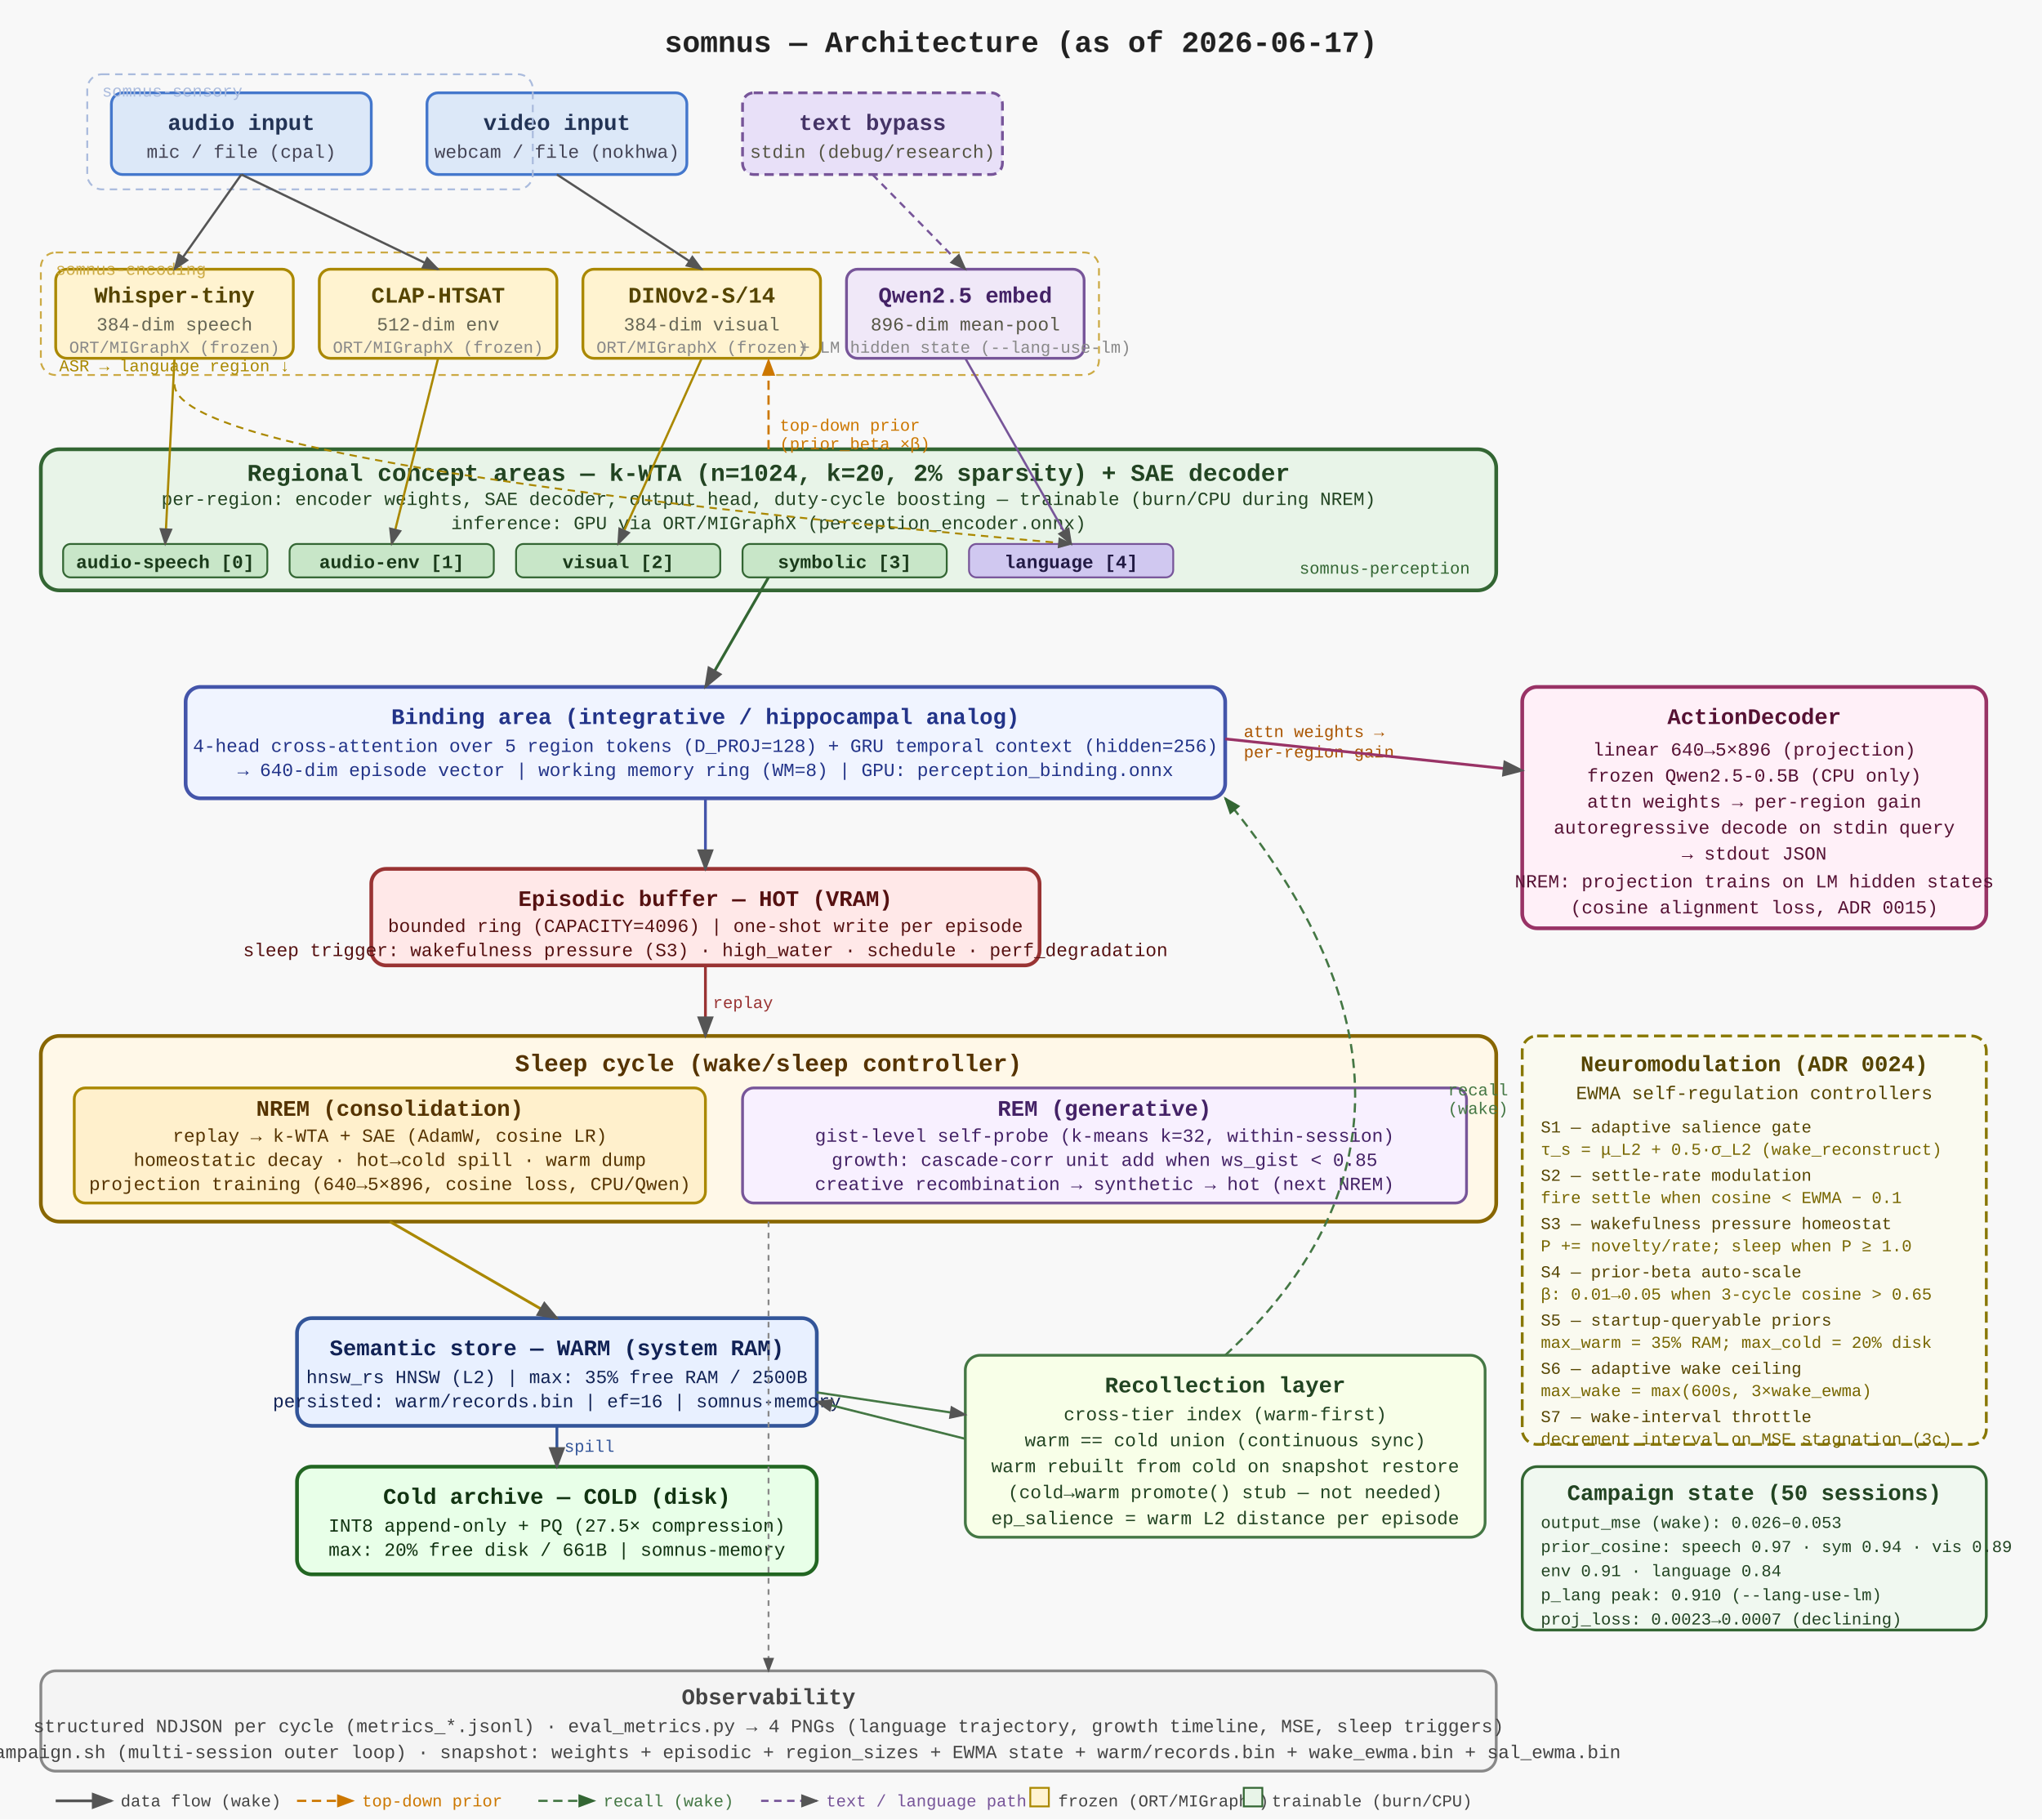
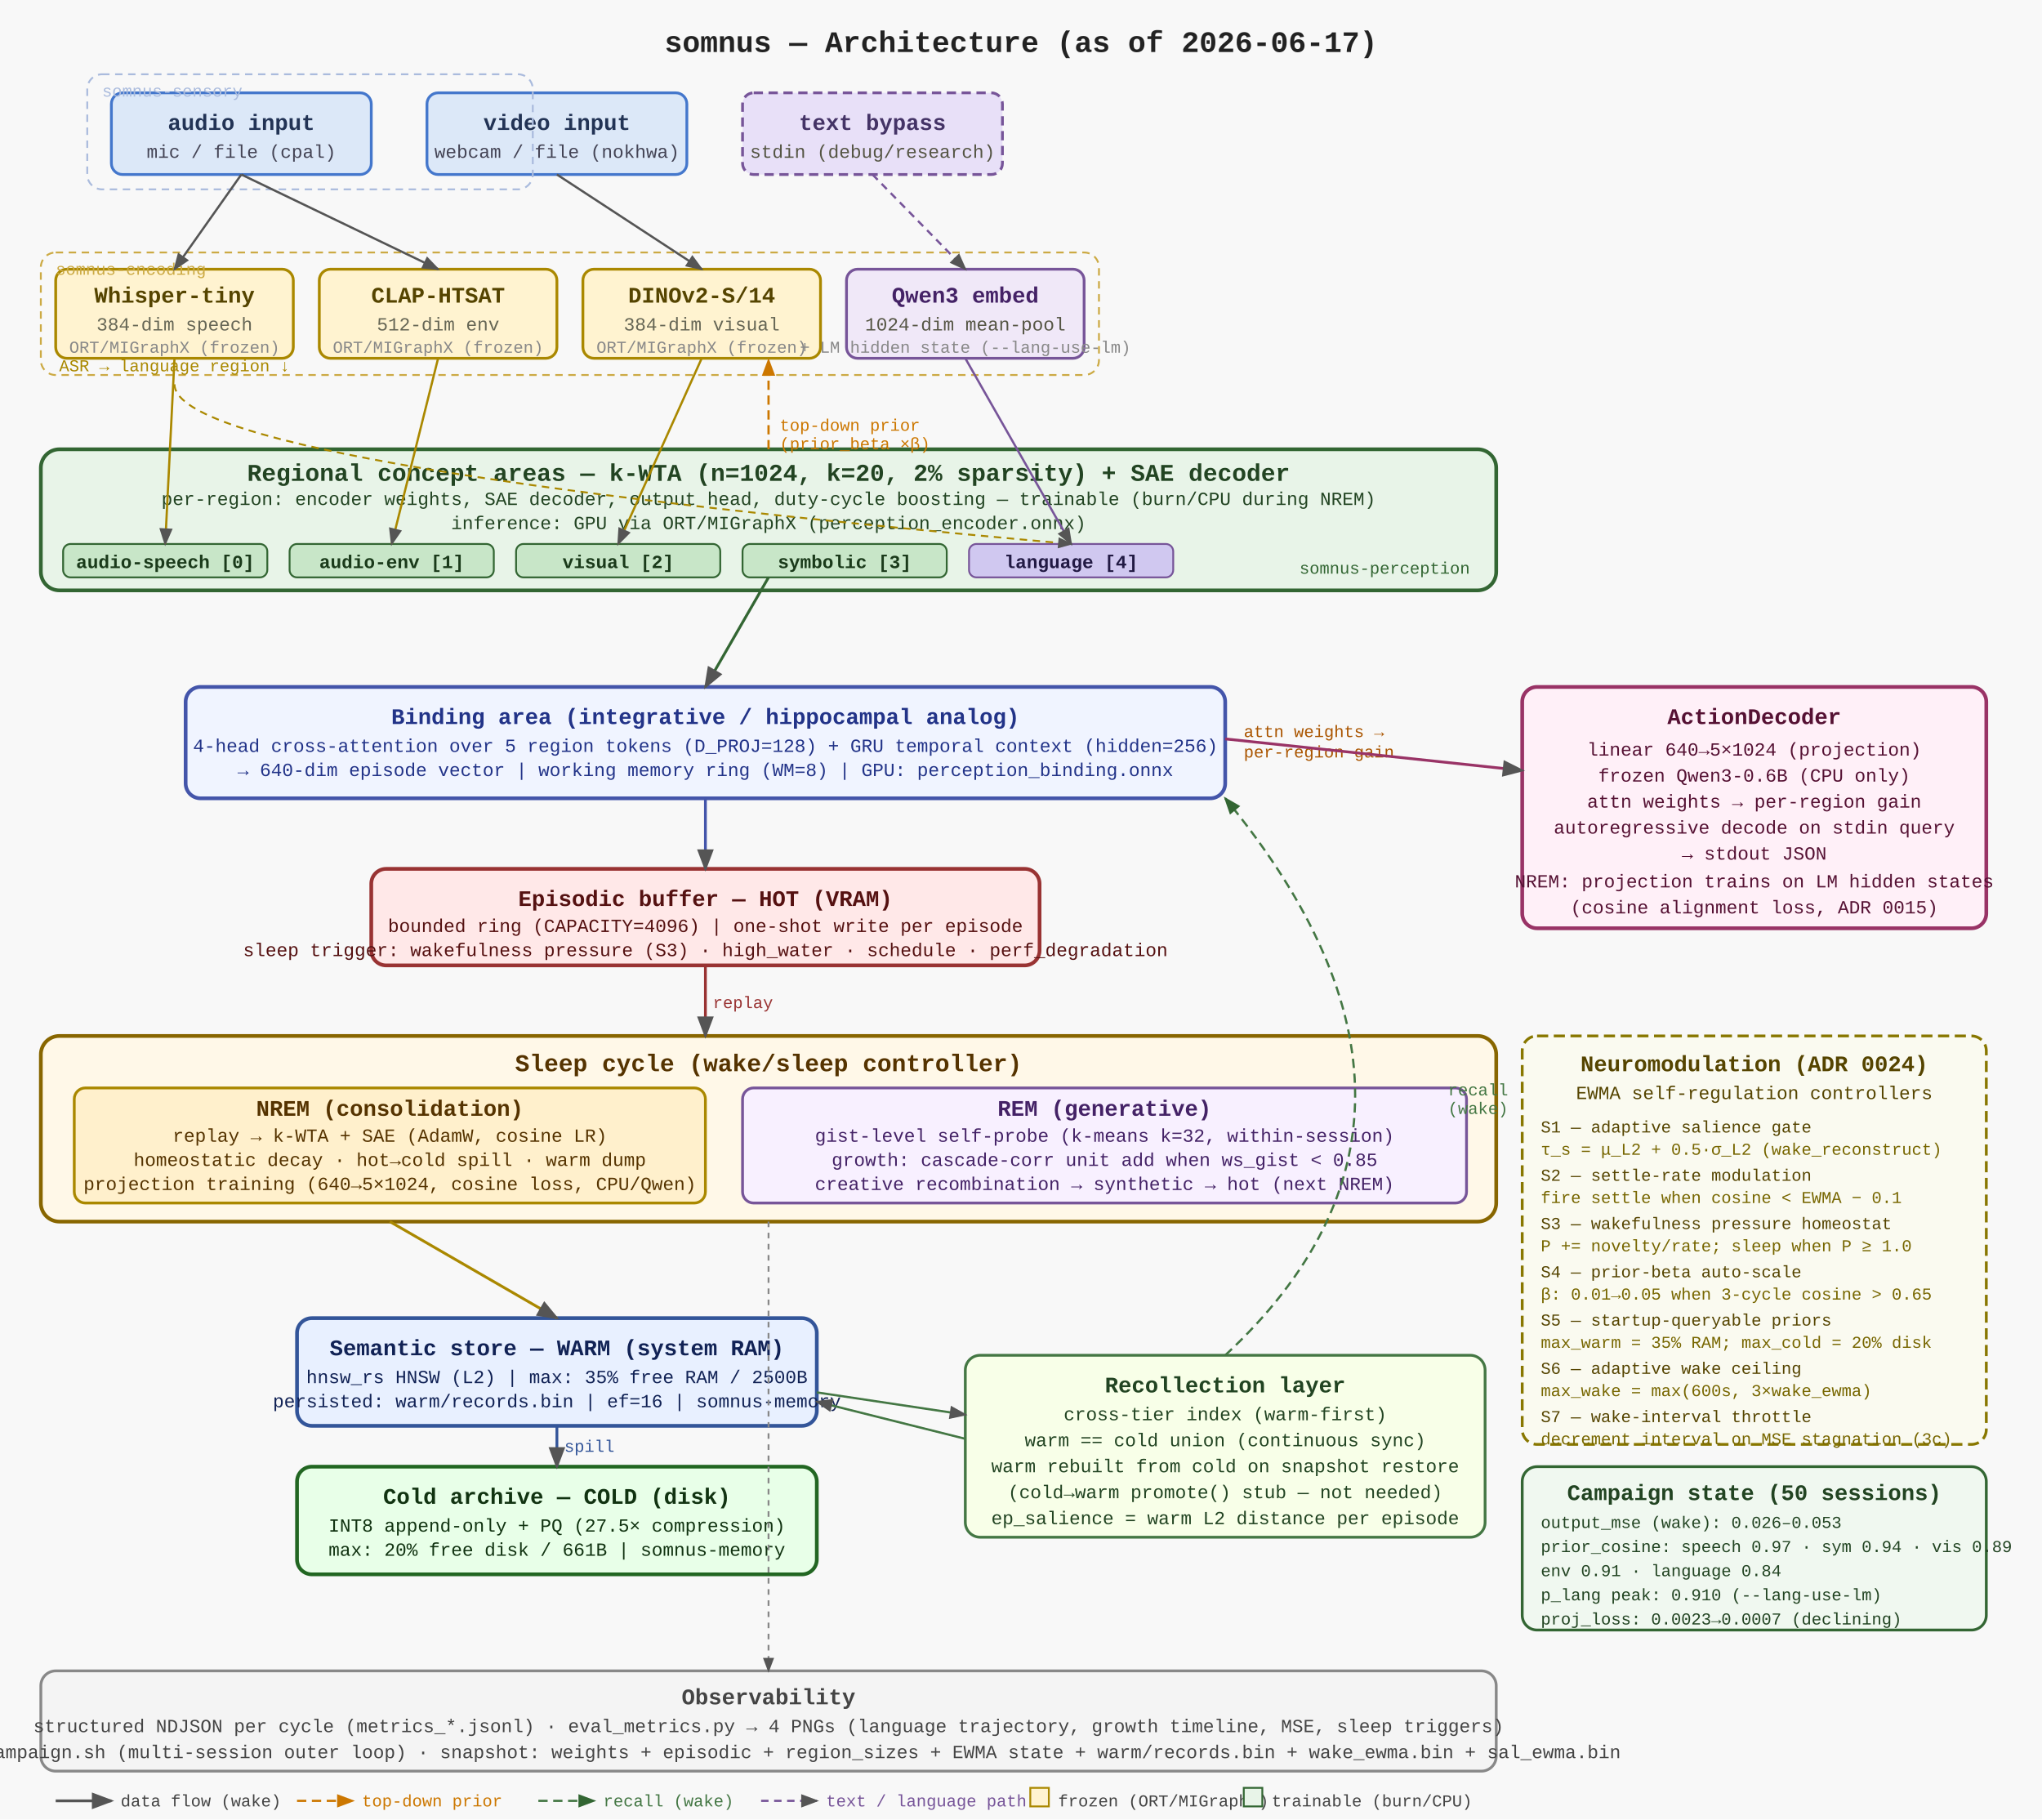
<svg xmlns="http://www.w3.org/2000/svg" viewBox="0 0 1100 980" font-family="monospace, 'Courier New'" font-size="12">
  <defs>
    <marker id="arrow" markerWidth="8" markerHeight="6" refX="7" refY="3" orient="auto">
      <polygon points="0 0, 8 3, 0 6" fill="#555" />
    </marker>
    <marker id="arrow-blue" markerWidth="8" markerHeight="6" refX="7" refY="3" orient="auto">
      <polygon points="0 0, 8 3, 0 6" fill="#4477cc" />
    </marker>
    <marker id="arrow-orange" markerWidth="8" markerHeight="6" refX="7" refY="3" orient="auto">
      <polygon points="0 0, 8 3, 0 6" fill="#cc7700" />
    </marker>
    <marker id="arrow-green" markerWidth="8" markerHeight="6" refX="7" refY="3" orient="auto">
      <polygon points="0 0, 8 3, 0 6" fill="#336633" />
    </marker>
  </defs>
  <rect width="1100" height="980" fill="#f8f8f8" />
  <text x="550" y="28" text-anchor="middle" font-size="16" font-weight="bold" fill="#222">somnus — Architecture (as of 2026-06-17)</text>
  <rect x="60" y="50" width="140" height="44" rx="6" fill="#dce8f8" stroke="#4477cc" stroke-width="1.5" />
  <text x="130" y="70" text-anchor="middle" font-weight="bold" fill="#223355">audio input</text>
  <text x="130" y="85" text-anchor="middle" font-size="10" fill="#445">mic / file (cpal)</text>
  <rect x="230" y="50" width="140" height="44" rx="6" fill="#dce8f8" stroke="#4477cc" stroke-width="1.5" />
  <text x="300" y="70" text-anchor="middle" font-weight="bold" fill="#223355">video input</text>
  <text x="300" y="85" text-anchor="middle" font-size="10" fill="#445">webcam / file (nokhwa)</text>
  <rect x="400" y="50" width="140" height="44" rx="6" fill="#e8e0f8" stroke="#775599" stroke-width="1.5" stroke-dasharray="5,3" />
  <text x="470" y="70" text-anchor="middle" font-weight="bold" fill="#443366">text bypass</text>
  <text x="470" y="85" text-anchor="middle" font-size="10" fill="#554">stdin (debug/research)</text>
  <rect x="47" y="40" width="240" height="62" rx="8" fill="none" stroke="#aabbdd" stroke-width="1" stroke-dasharray="4,3" />
  <text x="55" y="52" font-size="9" fill="#aabbdd">somnus-sensory</text>
  <rect x="30" y="145" width="128" height="48" rx="6" fill="#fff3d0" stroke="#aa8800" stroke-width="1.5" />
  <text x="94" y="163" text-anchor="middle" font-weight="bold" fill="#554400">Whisper-tiny</text>
  <text x="94" y="178" text-anchor="middle" font-size="10" fill="#665">384-dim speech</text>
  <text x="94" y="190" text-anchor="middle" font-size="9" fill="#888">ORT/MIGraphX (frozen)</text>
  <rect x="172" y="145" width="128" height="48" rx="6" fill="#fff3d0" stroke="#aa8800" stroke-width="1.5" />
  <text x="236" y="163" text-anchor="middle" font-weight="bold" fill="#554400">CLAP-HTSAT</text>
  <text x="236" y="178" text-anchor="middle" font-size="10" fill="#665">512-dim env</text>
  <text x="236" y="190" text-anchor="middle" font-size="9" fill="#888">ORT/MIGraphX (frozen)</text>
  <rect x="314" y="145" width="128" height="48" rx="6" fill="#fff3d0" stroke="#aa8800" stroke-width="1.5" />
  <text x="378" y="163" text-anchor="middle" font-weight="bold" fill="#554400">DINOv2-S/14</text>
  <text x="378" y="178" text-anchor="middle" font-size="10" fill="#665">384-dim visual</text>
  <text x="378" y="190" text-anchor="middle" font-size="9" fill="#888">ORT/MIGraphX (frozen)</text>
  <rect x="456" y="145" width="128" height="48" rx="6" fill="#f0e8f8" stroke="#775599" stroke-width="1.5" />
-   <text x="520" y="163" text-anchor="middle" font-weight="bold" fill="#442266">Qwen2.5 embed</text>
-   <text x="520" y="178" text-anchor="middle" font-size="10" fill="#554">896-dim mean-pool</text>
+   <text x="520" y="163" text-anchor="middle" font-weight="bold" fill="#442266">Qwen3 embed</text>
+   <text x="520" y="178" text-anchor="middle" font-size="10" fill="#554">1024-dim mean-pool</text>
  <text x="520" y="190" text-anchor="middle" font-size="9" fill="#888">+ LM hidden state (--lang-use-lm)</text>
  <rect x="22" y="136" width="570" height="66" rx="8" fill="none" stroke="#ccaa44" stroke-width="1" stroke-dasharray="4,3" />
  <text x="30" y="148" font-size="9" fill="#ccaa44">somnus-encoding</text>
  <line x1="130" y1="94" x2="94" y2="145" stroke="#555" stroke-width="1.2" marker-end="url(#arrow)" />
  <line x1="130" y1="94" x2="236" y2="145" stroke="#555" stroke-width="1.2" marker-end="url(#arrow)" />
  <line x1="300" y1="94" x2="378" y2="145" stroke="#555" stroke-width="1.2" marker-end="url(#arrow)" />
  <line x1="470" y1="94" x2="520" y2="145" stroke="#775599" stroke-width="1.2" stroke-dasharray="4,3" marker-end="url(#arrow)" />
  <text x="94" y="200" text-anchor="middle" font-size="9" fill="#aa8800">ASR → language region ↓</text>
  <rect x="22" y="242" width="784" height="76" rx="10" fill="#e8f4e8" stroke="#336633" stroke-width="2" />
  <text x="414" y="259" text-anchor="middle" font-weight="bold" font-size="13" fill="#224422">Regional concept areas — k-WTA (n=1024, k=20, 2% sparsity) + SAE decoder</text>
  <text x="414" y="272" text-anchor="middle" font-size="10" fill="#224422">per-region: encoder weights, SAE decoder, output head, duty-cycle boosting — trainable (burn/CPU during NREM)</text>
  <text x="414" y="285" text-anchor="middle" font-size="10" fill="#224422">inference: GPU via ORT/MIGraphX (perception_encoder.onnx)</text>
  <rect x="34" y="293" width="110" height="18" rx="4" fill="#c8e6c8" stroke="#336633" stroke-width="1" />
  <text x="89" y="306" text-anchor="middle" font-size="10" font-weight="bold" fill="#1a3a1a">audio-speech  [0]</text>
  <rect x="156" y="293" width="110" height="18" rx="4" fill="#c8e6c8" stroke="#336633" stroke-width="1" />
  <text x="211" y="306" text-anchor="middle" font-size="10" font-weight="bold" fill="#1a3a1a">audio-env  [1]</text>
  <rect x="278" y="293" width="110" height="18" rx="4" fill="#c8e6c8" stroke="#336633" stroke-width="1" />
  <text x="333" y="306" text-anchor="middle" font-size="10" font-weight="bold" fill="#1a3a1a">visual  [2]</text>
  <rect x="400" y="293" width="110" height="18" rx="4" fill="#c8e6c8" stroke="#336633" stroke-width="1" />
  <text x="455" y="306" text-anchor="middle" font-size="10" font-weight="bold" fill="#1a3a1a">symbolic  [3]</text>
  <rect x="522" y="293" width="110" height="18" rx="4" fill="#d0c8f0" stroke="#775599" stroke-width="1" />
  <text x="577" y="306" text-anchor="middle" font-size="10" font-weight="bold" fill="#221a44">language  [4]</text>
  <text x="700" y="309" font-size="9" fill="#336633">somnus-perception</text>
  <line x1="94" y1="193" x2="89" y2="293" stroke="#aa8800" stroke-width="1.2" marker-end="url(#arrow)" />
  <line x1="236" y1="193" x2="211" y2="293" stroke="#aa8800" stroke-width="1.2" marker-end="url(#arrow)" />
  <line x1="378" y1="193" x2="333" y2="293" stroke="#aa8800" stroke-width="1.2" marker-end="url(#arrow)" />
  <line x1="520" y1="193" x2="577" y2="293" stroke="#775599" stroke-width="1.2" marker-end="url(#arrow)" />
  <path d="M 94 207 Q 94 250 577 293" stroke="#aa8800" stroke-width="1" fill="none" stroke-dasharray="4,3" marker-end="url(#arrow)" />
  <path d="M 414 242 Q 414 220 414 194" stroke="#cc7700" stroke-width="1.2" fill="none" stroke-dasharray="5,3" marker-end="url(#arrow-orange)" />
  <text x="420" y="232" font-size="9" fill="#cc7700">top-down prior</text>
  <text x="420" y="242" font-size="9" fill="#cc7700">(prior_beta ×β)</text>
  <rect x="100" y="370" width="560" height="60" rx="8" fill="#f0f4ff" stroke="#4455aa" stroke-width="2" />
  <text x="380" y="390" text-anchor="middle" font-weight="bold" fill="#223388">Binding area (integrative / hippocampal analog)</text>
  <text x="380" y="405" text-anchor="middle" font-size="10" fill="#223388">4-head cross-attention over 5 region tokens (D_PROJ=128) + GRU temporal context (hidden=256)</text>
  <text x="380" y="418" text-anchor="middle" font-size="10" fill="#223388">→ 640-dim episode vector   |  working memory ring (WM=8)   |  GPU: perception_binding.onnx</text>
  <text x="670" y="397" font-size="9" fill="#aa5500">attn weights →</text>
  <text x="670" y="408" font-size="9" fill="#aa5500">per-region gain</text>
  <line x1="414" y1="311" x2="380" y2="370" stroke="#336633" stroke-width="1.5" marker-end="url(#arrow)" />
  <rect x="200" y="468" width="360" height="52" rx="8" fill="#ffe8e8" stroke="#993333" stroke-width="2" />
  <text x="380" y="488" text-anchor="middle" font-weight="bold" fill="#551111">Episodic buffer — HOT (VRAM)</text>
  <text x="380" y="502" text-anchor="middle" font-size="10" fill="#551111">bounded ring (CAPACITY=4096)  |  one-shot write per episode</text>
  <text x="380" y="515" text-anchor="middle" font-size="10" fill="#551111">sleep trigger: wakefulness pressure (S3) · high_water · schedule · perf_degradation</text>
  <line x1="380" y1="430" x2="380" y2="468" stroke="#4455aa" stroke-width="1.5" marker-end="url(#arrow)" />
  <rect x="22" y="558" width="784" height="100" rx="10" fill="#fff8e8" stroke="#886600" stroke-width="2" />
  <text x="414" y="577" text-anchor="middle" font-weight="bold" font-size="13" fill="#553300">Sleep cycle (wake/sleep controller)</text>
  <rect x="40" y="586" width="340" height="62" rx="6" fill="#fff0cc" stroke="#aa8800" stroke-width="1.5" />
  <text x="210" y="601" text-anchor="middle" font-weight="bold" fill="#553300">NREM (consolidation)</text>
  <text x="210" y="615" text-anchor="middle" font-size="10" fill="#553300">replay → k-WTA + SAE (AdamW, cosine LR)</text>
  <text x="210" y="628" text-anchor="middle" font-size="10" fill="#553300">homeostatic decay · hot→cold spill · warm dump</text>
-   <text x="210" y="641" text-anchor="middle" font-size="10" fill="#553300">projection training (640→5×896, cosine loss, CPU/Qwen)</text>
+   <text x="210" y="641" text-anchor="middle" font-size="10" fill="#553300">projection training (640→5×1024, cosine loss, CPU/Qwen)</text>
  <rect x="400" y="586" width="390" height="62" rx="6" fill="#f8f0ff" stroke="#775599" stroke-width="1.5" />
  <text x="595" y="601" text-anchor="middle" font-weight="bold" fill="#442266">REM (generative)</text>
  <text x="595" y="615" text-anchor="middle" font-size="10" fill="#442266">gist-level self-probe (k-means k=32, within-session)</text>
  <text x="595" y="628" text-anchor="middle" font-size="10" fill="#442266">growth: cascade-corr unit add when ws_gist &lt; 0.85</text>
  <text x="595" y="641" text-anchor="middle" font-size="10" fill="#442266">creative recombination → synthetic → hot (next NREM)</text>
  <line x1="380" y1="520" x2="380" y2="558" stroke="#993333" stroke-width="1.5" marker-end="url(#arrow)" />
  <text x="384" y="543" font-size="9" fill="#993333">replay</text>
  <rect x="160" y="710" width="280" height="58" rx="8" fill="#e8f0ff" stroke="#335599" stroke-width="2" />
  <text x="300" y="730" text-anchor="middle" font-weight="bold" fill="#112255">Semantic store — WARM (system RAM)</text>
  <text x="300" y="745" text-anchor="middle" font-size="10" fill="#112255">hnsw_rs HNSW (L2)  |  max: 35% free RAM / 2500B</text>
  <text x="300" y="758" text-anchor="middle" font-size="10" fill="#112255">persisted: warm/records.bin  |  ef=16  |  somnus-memory</text>
  <rect x="160" y="790" width="280" height="58" rx="8" fill="#e8ffe8" stroke="#226622" stroke-width="2" />
  <text x="300" y="810" text-anchor="middle" font-weight="bold" fill="#113311">Cold archive — COLD (disk)</text>
  <text x="300" y="825" text-anchor="middle" font-size="10" fill="#113311">INT8 append-only + PQ (27.5× compression)</text>
  <text x="300" y="838" text-anchor="middle" font-size="10" fill="#113311">max: 20% free disk / 661B  |  somnus-memory</text>
  <rect x="520" y="730" width="280" height="98" rx="8" fill="#f8ffe8" stroke="#447744" stroke-width="1.5" />
  <text x="660" y="750" text-anchor="middle" font-weight="bold" fill="#224422">Recollection layer</text>
  <text x="660" y="765" text-anchor="middle" font-size="10" fill="#224422">cross-tier index (warm-first)</text>
  <text x="660" y="779" text-anchor="middle" font-size="10" fill="#224422">warm == cold union (continuous sync)</text>
  <text x="660" y="793" text-anchor="middle" font-size="10" fill="#224422">warm rebuilt from cold on snapshot restore</text>
  <text x="660" y="807" text-anchor="middle" font-size="10" fill="#224422">(cold→warm promote() stub — not needed)</text>
  <text x="660" y="821" text-anchor="middle" font-size="10" fill="#224422">ep_salience = warm L2 distance per episode</text>
  <line x1="210" y1="658" x2="300" y2="710" stroke="#aa8800" stroke-width="1.5" marker-end="url(#arrow)" />
  <line x1="300" y1="768" x2="300" y2="790" stroke="#335599" stroke-width="1.5" marker-end="url(#arrow)" />
  <text x="304" y="782" font-size="9" fill="#335599">spill</text>
  <line x1="440" y1="750" x2="520" y2="762" stroke="#447744" stroke-width="1.2" marker-end="url(#arrow)" />
  <line x1="520" y1="775" x2="440" y2="755" stroke="#447744" stroke-width="1.2" marker-end="url(#arrow)" />
  <path d="M 660 730 Q 800 600 660 430" stroke="#447744" stroke-width="1.2" fill="none" stroke-dasharray="5,3" marker-end="url(#arrow-green)" />
  <text x="780" y="590" font-size="9" fill="#447744">recall</text>
  <text x="780" y="600" font-size="9" fill="#447744">(wake)</text>
  <rect x="820" y="370" width="250" height="130" rx="8" fill="#fff0f8" stroke="#993366" stroke-width="2" />
  <text x="945" y="390" text-anchor="middle" font-weight="bold" fill="#551133">ActionDecoder</text>
-   <text x="945" y="407" text-anchor="middle" font-size="10" fill="#551133">linear 640→5×896 (projection)</text>
-   <text x="945" y="421" text-anchor="middle" font-size="10" fill="#551133">frozen Qwen2.5-0.5B (CPU only)</text>
+   <text x="945" y="407" text-anchor="middle" font-size="10" fill="#551133">linear 640→5×1024 (projection)</text>
+   <text x="945" y="421" text-anchor="middle" font-size="10" fill="#551133">frozen Qwen3-0.6B (CPU only)</text>
  <text x="945" y="435" text-anchor="middle" font-size="10" fill="#551133">attn weights → per-region gain</text>
  <text x="945" y="449" text-anchor="middle" font-size="10" fill="#551133">autoregressive decode on stdin query</text>
  <text x="945" y="463" text-anchor="middle" font-size="10" fill="#551133">→ stdout JSON</text>
  <text x="945" y="478" text-anchor="middle" font-size="10" fill="#551133">NREM: projection trains on LM hidden states</text>
  <text x="945" y="492" text-anchor="middle" font-size="10" fill="#551133">(cosine alignment loss, ADR 0015)</text>
  <line x1="660" y1="398" x2="820" y2="415" stroke="#993366" stroke-width="1.5" marker-end="url(#arrow)" />
  <rect x="820" y="558" width="250" height="220" rx="8" fill="#fafaf0" stroke="#887700" stroke-width="1.5" stroke-dasharray="6,3" />
  <text x="945" y="577" text-anchor="middle" font-weight="bold" fill="#554400">Neuromodulation (ADR 0024)</text>
  <text x="945" y="592" text-anchor="middle" font-size="10" fill="#554400">EWMA self-regulation controllers</text>
  <text x="830" y="610" font-size="9" fill="#554400">S1 — adaptive salience gate</text>
  <text x="830" y="622" font-size="9" fill="#776600">   τ_s = μ_L2 + 0.5·σ_L2  (wake_reconstruct)</text>
  <text x="830" y="636" font-size="9" fill="#554400">S2 — settle-rate modulation</text>
  <text x="830" y="648" font-size="9" fill="#776600">   fire settle when cosine &lt; EWMA − 0.1</text>
  <text x="830" y="662" font-size="9" fill="#554400">S3 — wakefulness pressure homeostat</text>
  <text x="830" y="674" font-size="9" fill="#776600">   P += novelty/rate; sleep when P ≥ 1.0</text>
  <text x="830" y="688" font-size="9" fill="#554400">S4 — prior-beta auto-scale</text>
  <text x="830" y="700" font-size="9" fill="#776600">   β: 0.01→0.05 when 3-cycle cosine &gt; 0.65</text>
  <text x="830" y="714" font-size="9" fill="#554400">S5 — startup-queryable priors</text>
  <text x="830" y="726" font-size="9" fill="#776600">   max_warm = 35% RAM; max_cold = 20% disk</text>
  <text x="830" y="740" font-size="9" fill="#554400">S6 — adaptive wake ceiling</text>
  <text x="830" y="752" font-size="9" fill="#776600">   max_wake = max(600s, 3×wake_ewma)</text>
  <text x="830" y="766" font-size="9" fill="#554400">S7 — wake-interval throttle</text>
  <text x="830" y="778" text-anchor="start" font-size="9" fill="#776600">   decrement interval on MSE stagnation (3c)</text>
  <rect x="820" y="790" width="250" height="88" rx="8" fill="#f0f8f0" stroke="#336633" stroke-width="1.5" />
  <text x="945" y="808" text-anchor="middle" font-weight="bold" fill="#224422">Campaign state (50 sessions)</text>
  <text x="830" y="823" font-size="9" fill="#224422">output_mse (wake): 0.026–0.053</text>
  <text x="830" y="836" font-size="9" fill="#224422">prior_cosine: speech 0.97 · sym 0.94 · vis 0.89</text>
  <text x="830" y="849" font-size="9" fill="#224422">               env 0.91 · language 0.84</text>
  <text x="830" y="862" font-size="9" fill="#224422">p_lang peak: 0.910 (--lang-use-lm)</text>
  <text x="830" y="875" font-size="9" fill="#224422">proj_loss: 0.0023→0.0007 (declining)</text>
  <rect x="22" y="900" width="784" height="54" rx="8" fill="#f4f4f4" stroke="#888" stroke-width="1.5" />
  <text x="414" y="918" text-anchor="middle" font-weight="bold" fill="#444">Observability</text>
  <text x="414" y="933" text-anchor="middle" font-size="10" fill="#444">structured NDJSON per cycle (metrics_*.jsonl)  ·  eval_metrics.py → 4 PNGs (language trajectory, growth timeline, MSE, sleep triggers)</text>
  <text x="414" y="947" text-anchor="middle" font-size="10" fill="#444">train_campaign.sh (multi-session outer loop)  ·  snapshot: weights + episodic + region_sizes + EWMA state + warm/records.bin + wake_ewma.bin + sal_ewma.bin</text>
  <line x1="414" y1="658" x2="414" y2="900" stroke="#888" stroke-width="1" stroke-dasharray="3,3" marker-end="url(#arrow)" />
  <rect x="22" y="960" width="784" height="16" rx="4" fill="none" />
  <line x1="30" y1="970" x2="60" y2="970" stroke="#555" stroke-width="1.5" marker-end="url(#arrow)" />
  <text x="65" y="973" font-size="9" fill="#444">data flow (wake)</text>
  <line x1="160" y1="970" x2="190" y2="970" stroke="#cc7700" stroke-width="1.2" stroke-dasharray="5,3" marker-end="url(#arrow-orange)" />
  <text x="195" y="973" font-size="9" fill="#cc7700">top-down prior</text>
  <line x1="290" y1="970" x2="320" y2="970" stroke="#447744" stroke-width="1.2" stroke-dasharray="5,3" marker-end="url(#arrow-green)" />
  <text x="325" y="973" font-size="9" fill="#447744">recall (wake)</text>
  <line x1="410" y1="970" x2="440" y2="970" stroke="#775599" stroke-width="1.2" stroke-dasharray="4,3" marker-end="url(#arrow)" />
  <text x="445" y="973" font-size="9" fill="#775599">text / language path</text>
  <rect x="555" y="963" width="10" height="10" fill="#fff3d0" stroke="#aa8800" stroke-width="1" />
  <text x="570" y="973" font-size="9" fill="#444">frozen (ORT/MIGraphX)</text>
  <rect x="670" y="963" width="10" height="10" fill="#e8f4e8" stroke="#336633" stroke-width="1" />
  <text x="685" y="973" font-size="9" fill="#444">trainable (burn/CPU)</text>
</svg>
